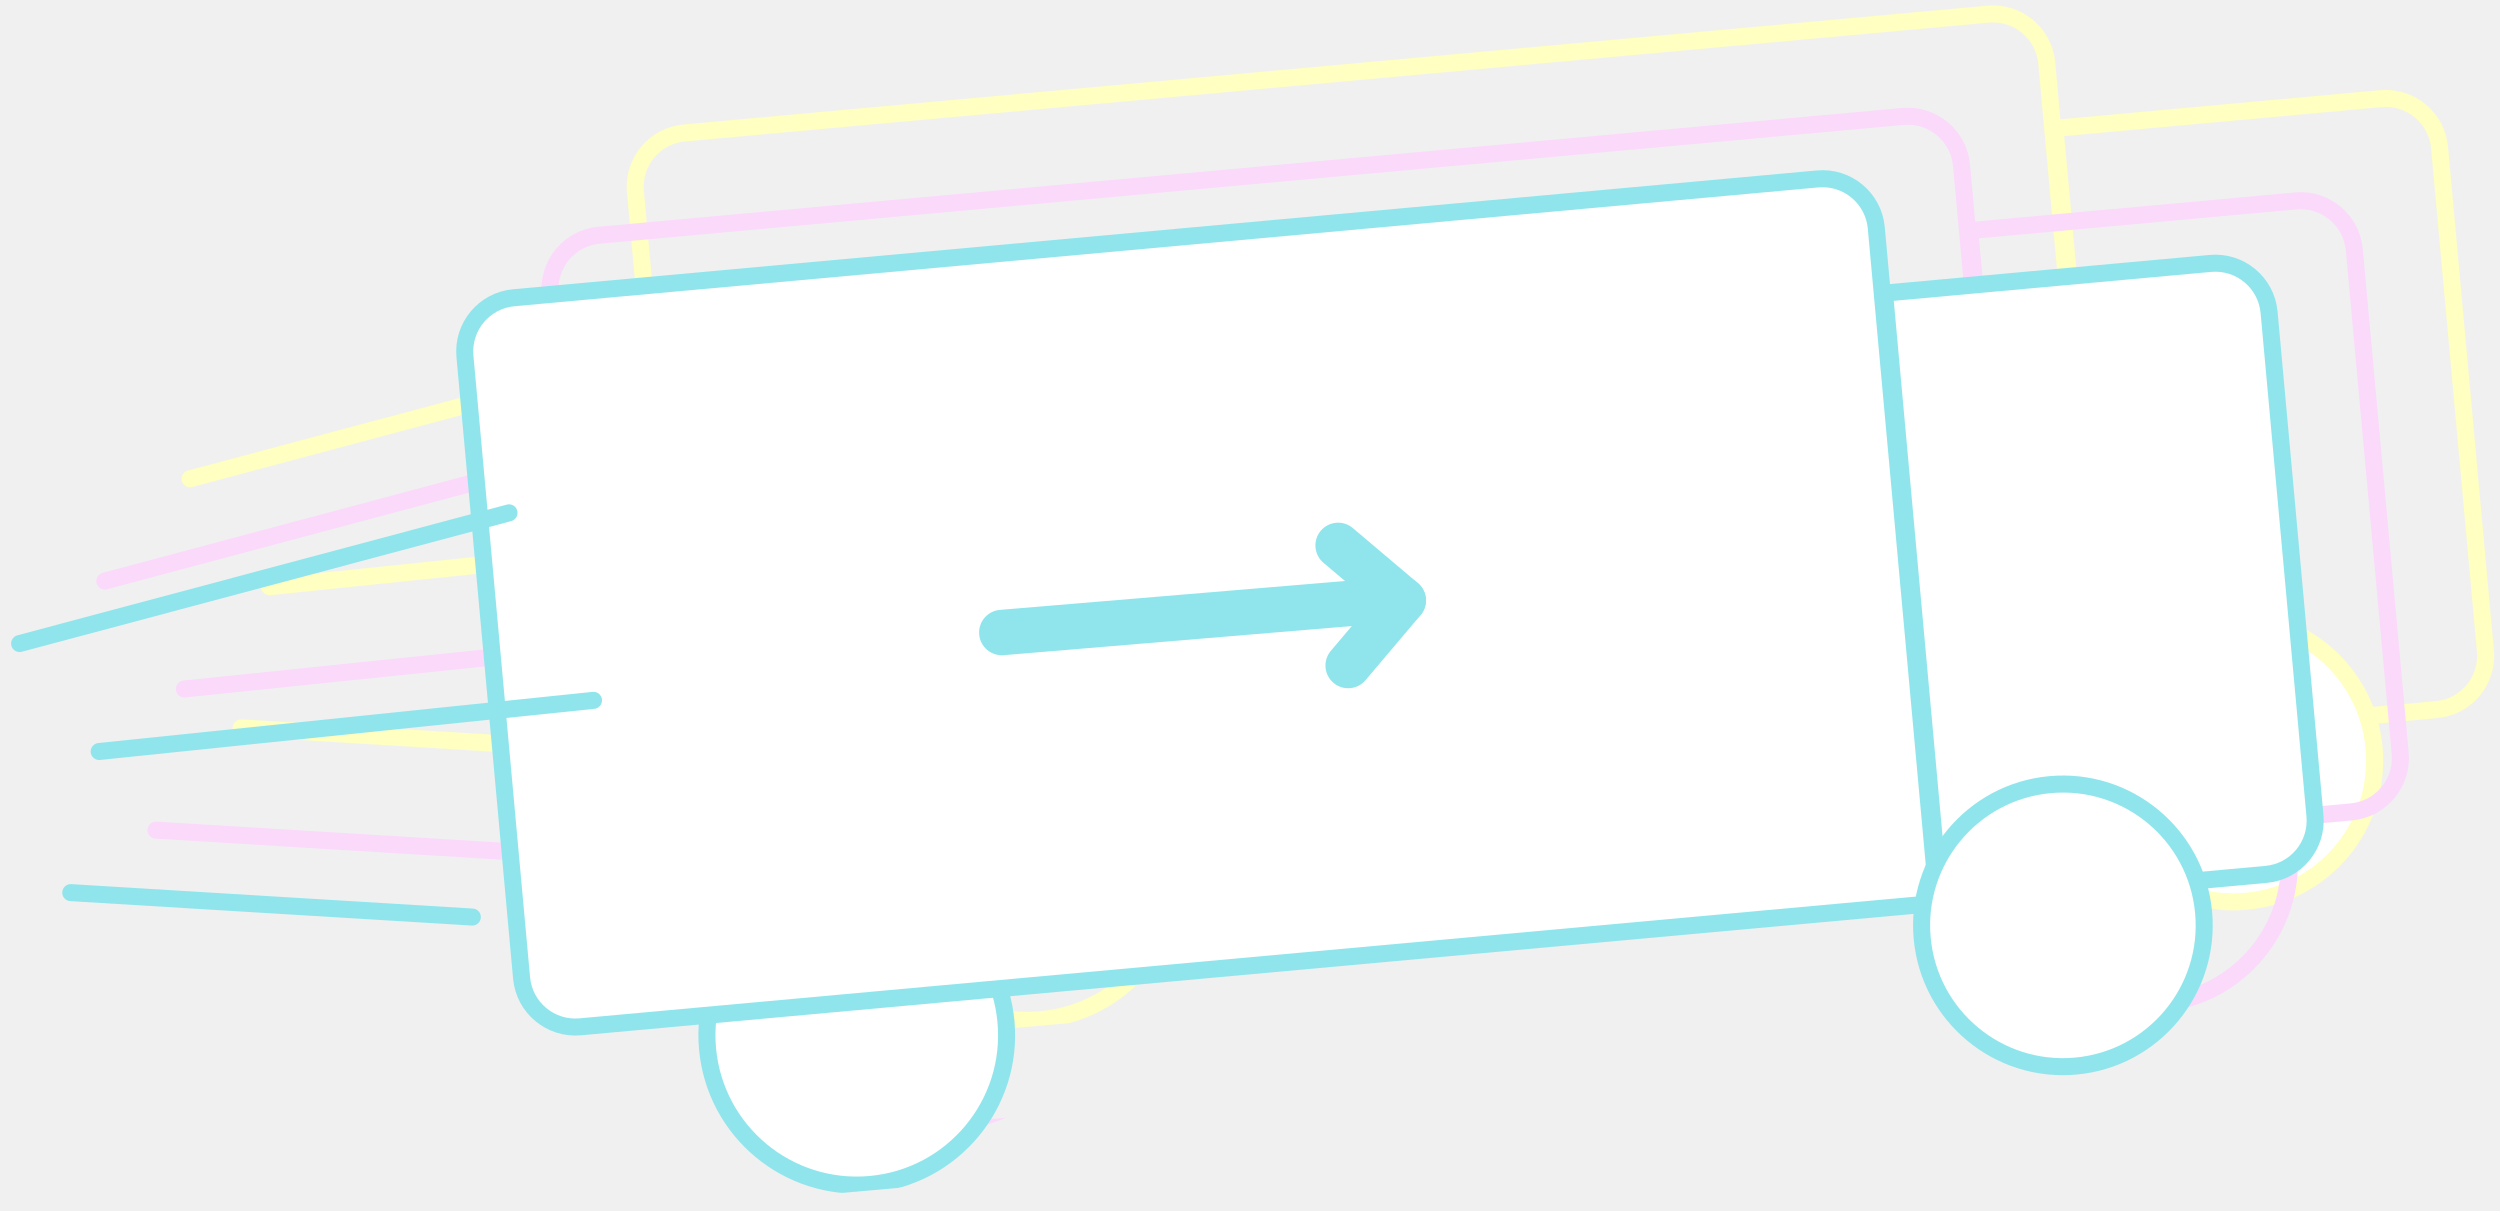
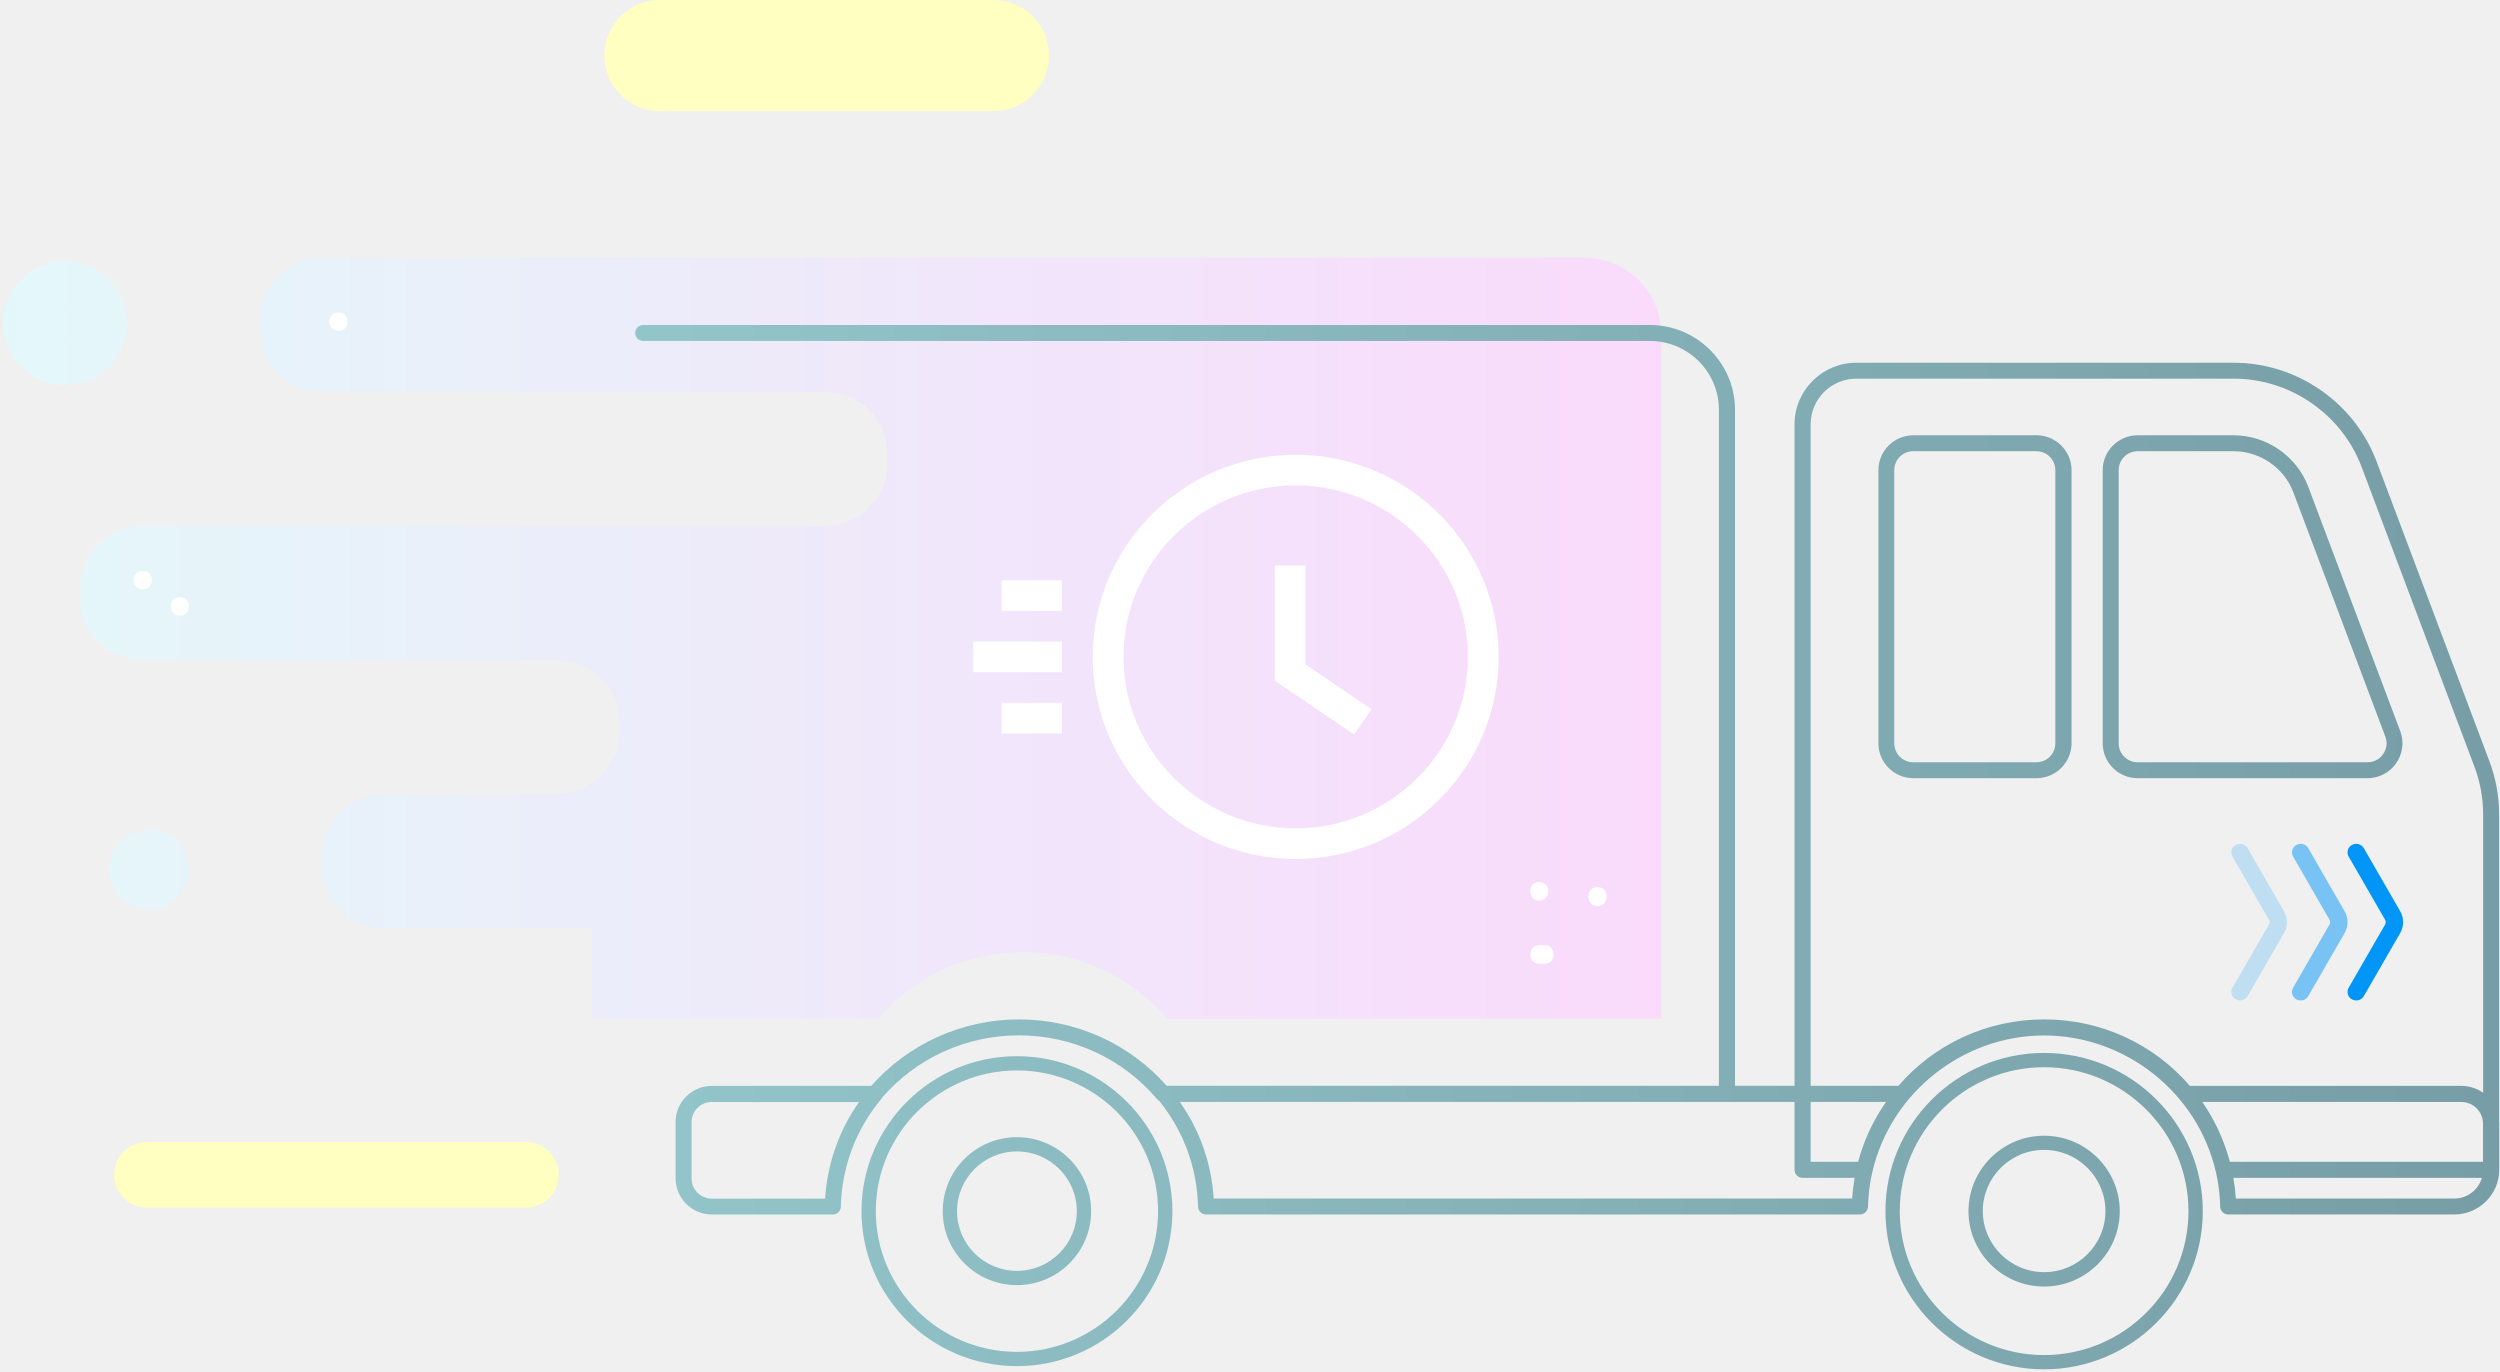
- <svg xmlns="http://www.w3.org/2000/svg" width="440" height="213" viewBox="0 0 440 213" fill="none">
-   <mask id="mask0" mask-type="alpha" maskUnits="userSpaceOnUse" x="150" y="144" width="72" height="40">
-     <rect width="68" height="33" transform="matrix(0.996061 -0.0886665 0.0886652 0.996061 150.455 150.29)" fill="#C4C4C4" />
-   </mask>
-   <g mask="url(#mask0)">
-     <ellipse cx="180.79" cy="153.206" rx="26.37" ry="26.37" transform="rotate(-5.20629 180.79 153.206)" stroke="#FEFFC0" stroke-width="3" />
-   </g>
-   <path d="M429.358 25.961C428.882 20.736 424.26 16.886 419.035 17.362L361.675 22.589L371.473 130.119L428.833 124.892C434.058 124.416 437.908 119.794 437.432 114.569L429.358 25.961Z" stroke="#FEFFC0" stroke-width="3" />
-   <path d="M111.83 33.724C111.354 28.499 115.204 23.877 120.429 23.401L349.902 2.492C355.127 2.016 359.749 5.866 360.225 11.091L371.055 129.95L132.121 151.721C126.896 152.198 122.274 148.348 121.798 143.123L111.83 33.724Z" stroke="#FEFFC0" stroke-width="3" />
-   <circle cx="393.07" cy="133.864" r="24.87" transform="rotate(-5.20631 393.07 133.864)" fill="white" stroke="#FEFFC0" stroke-width="3" />
-   <path d="M33.455 84.262L119.583 61.262" stroke="#FEFFC0" stroke-width="3" stroke-linecap="round" stroke-linejoin="round" />
-   <path d="M42.455 128.103L113.128 132.401" stroke="#FEFFC0" stroke-width="3" stroke-linecap="round" stroke-linejoin="round" />
-   <path d="M47.455 103.262L134.455 94.262" stroke="#FEFFC0" stroke-width="3" stroke-linecap="round" stroke-linejoin="round" />
-   <mask id="mask1" mask-type="alpha" maskUnits="userSpaceOnUse" x="135" y="162" width="72" height="40">
-     <rect x="0.542" y="0.454" width="67" height="32" transform="matrix(0.996061 -0.0886665 0.0886652 0.996061 135.417 168.34)" stroke="#FBD9FB" />
-   </mask>
-   <g mask="url(#mask1)">
-     <ellipse cx="165.79" cy="171.206" rx="26.37" ry="26.37" transform="rotate(-5.20629 165.79 171.206)" stroke="#FBD9FB" stroke-width="3" />
-   </g>
-   <path d="M414.358 43.961C413.882 38.736 409.26 34.886 404.035 35.362L346.675 40.589L356.473 148.119L413.833 142.892C419.058 142.416 422.908 137.794 422.432 132.569L414.358 43.961Z" stroke="#FBD9FB" stroke-width="3" />
-   <path d="M96.83 51.724C96.354 46.499 100.204 41.877 105.429 41.401L334.902 20.492C340.127 20.016 344.749 23.866 345.225 29.091L356.055 147.95L117.121 169.721C111.896 170.198 107.274 166.348 106.798 161.123L96.83 51.724Z" stroke="#FBD9FB" stroke-width="3" />
-   <circle cx="378.07" cy="151.864" r="24.87" transform="rotate(-5.20631 378.07 151.864)" stroke="#FBD9FB" stroke-width="3" />
-   <path d="M18.455 102.262L104.583 79.262" stroke="#FBD9FB" stroke-width="3" stroke-linecap="round" stroke-linejoin="round" />
-   <path d="M27.455 146.103L98.128 150.401" stroke="#FBD9FB" stroke-width="3" stroke-linecap="round" stroke-linejoin="round" />
-   <path d="M32.455 121.262L119.455 112.262" stroke="#FBD9FB" stroke-width="3" stroke-linecap="round" stroke-linejoin="round" />
-   <mask id="mask2" mask-type="alpha" maskUnits="userSpaceOnUse" x="120" y="173" width="72" height="40">
-     <rect x="0.542" y="0.454" width="67" height="32" transform="matrix(0.996061 -0.0886665 0.0886652 0.996061 120.417 179.34)" fill="#90E5EC" stroke="#90E5EC" />
-   </mask>
-   <g mask="url(#mask2)">
-     <ellipse cx="150.79" cy="182.206" rx="26.37" ry="26.37" transform="rotate(-5.20629 150.79 182.206)" fill="white" stroke="#90E5EC" stroke-width="3" />
-   </g>
-   <path d="M399.358 54.961C398.882 49.736 394.26 45.886 389.035 46.362L331.675 51.589L341.473 159.119L398.833 153.892C404.058 153.416 407.908 148.794 407.432 143.569L399.358 54.961Z" fill="white" stroke="#90E5EC" stroke-width="3" />
-   <path d="M81.83 62.724C81.354 57.499 85.204 52.877 90.429 52.401L319.902 31.492C325.127 31.016 329.749 34.866 330.225 40.091L341.055 158.95L102.121 180.721C96.896 181.198 92.274 177.348 91.798 172.123L81.83 62.724Z" fill="white" stroke="#90E5EC" stroke-width="3" />
-   <circle cx="363.07" cy="162.864" r="24.87" transform="rotate(-5.20631 363.07 162.864)" fill="white" stroke="#90E5EC" stroke-width="3" />
-   <path d="M3.455 113.262L89.583 90.262" stroke="#90E5EC" stroke-width="3" stroke-linecap="round" stroke-linejoin="round" />
-   <path d="M12.455 157.103L83.128 161.401" stroke="#90E5EC" stroke-width="3" stroke-linecap="round" stroke-linejoin="round" />
-   <path d="M17.455 132.262L104.455 123.262" stroke="#90E5EC" stroke-width="3" stroke-linecap="round" stroke-linejoin="round" />
-   <rect width="70" height="8" rx="4" transform="matrix(0.996518 -0.0833813 0.0833802 0.996518 172.001 107.673)" fill="#90E5EC" />
-   <rect width="23" height="8" rx="4" transform="matrix(-0.7636 -0.645689 0.645682 -0.763607 247.437 111.316)" fill="#90E5EC" />
-   <rect width="23" height="8" rx="4" transform="matrix(0.645681 -0.763608 0.7636 0.64569 231.643 117.605)" fill="#90E5EC" />
+ <svg xmlns="http://www.w3.org/2000/svg" width="667" height="366" viewBox="0 0 667 366" fill="none">
+   <path fill-rule="evenodd" clip-rule="evenodd" d="M422.635 68.754H218.353H142.822H85.943C76.808 68.754 69.36 76.211 69.36 85.287V87.921C69.36 97.029 76.84 104.455 85.943 104.455H122.292V104.55H220.168C229.303 104.55 236.751 112.007 236.751 121.083V123.717C236.751 132.825 229.271 140.25 220.168 140.25H122.292V140.346H37.976C28.841 140.346 21.393 147.803 21.393 156.879V159.513C21.393 168.62 28.873 176.046 37.976 176.046H122.292V176.141H148.679C157.814 176.141 165.262 183.599 165.262 192.675V195.309C165.262 204.416 157.782 211.842 148.679 211.842H122.292V211.937H102.399C93.264 211.937 85.816 219.395 85.816 228.471V231.104C85.816 240.212 93.296 247.638 102.399 247.638H157.909V271.756H234.427C243.626 260.934 257.408 254.016 272.877 254.016C288.346 254.016 302.16 260.934 311.327 271.756H443.197V89.254C443.197 77.925 433.998 68.754 422.635 68.754ZM17.352 102.741C26.493 102.741 33.903 95.353 33.903 86.239C33.903 77.126 26.493 69.737 17.352 69.737C8.211 69.737 0.801 77.126 0.801 86.239C0.801 95.353 8.211 102.741 17.352 102.741ZM39.822 242.531C45.678 242.531 50.453 237.771 50.453 231.932C50.453 226.061 45.678 221.333 39.822 221.333C33.965 221.333 29.191 226.093 29.191 231.932C29.191 237.771 33.965 242.531 39.822 242.531Z" fill="url(#paint0_linear)" />
+   <path fill-rule="evenodd" clip-rule="evenodd" d="M232.446 289.717C242.418 278.445 256.727 271.977 271.858 271.977C286.995 271.977 301.305 278.407 311.267 289.685H458.602V109.31C458.602 99.186 450.326 90.967 440.172 90.967H171.595C170.418 90.967 169.463 90.015 169.463 88.841C169.463 87.667 170.418 86.715 171.595 86.715H440.204C452.713 86.715 462.899 96.87 462.899 109.341V289.685H478.783V113.213C478.783 104.137 486.199 96.775 495.27 96.775H595.947C612.721 96.775 627.999 107.279 633.983 122.892L664.094 202.893C665.876 207.526 666.767 212.413 666.767 217.363V298.994C666.789 299.263 666.8 299.534 666.8 299.808V312.121C666.768 318.69 661.389 324.021 654.8 324.021H594.483C593.338 324.021 592.383 323.101 592.351 321.958C592.276 318.842 591.901 315.786 591.236 312.816C591.221 312.772 591.207 312.729 591.195 312.684C591.19 312.668 591.186 312.651 591.182 312.635C591.179 312.622 591.176 312.61 591.173 312.597C586.303 291.525 567.046 276.261 545.37 276.261C523.694 276.261 504.437 291.557 499.567 312.597C499.544 312.698 499.513 312.796 499.476 312.891C498.829 315.827 498.464 318.848 498.39 321.927C498.327 323.101 497.372 324.021 496.226 324.021H321.769C320.623 324.021 319.668 323.101 319.636 321.927C319.387 311.523 315.785 301.788 309.277 293.703C309.049 293.577 308.847 293.409 308.685 293.207C299.518 282.418 286.086 276.23 271.858 276.23C257.831 276.23 244.577 282.245 235.422 292.754C235.345 292.914 235.247 293.066 235.127 293.207C228.315 301.395 224.591 311.327 224.336 321.958C224.305 323.101 223.35 324.021 222.204 324.021H189.897C184.581 324.021 180.253 319.705 180.253 314.406V299.332C180.253 294.032 184.581 289.717 189.897 289.717H232.446ZM662.502 217.363V291.556C660.853 290.397 658.842 289.717 656.678 289.717H584.264C574.792 278.714 560.8 271.977 545.402 271.977C529.97 271.977 515.984 278.693 506.517 289.685H483.08V113.213C483.08 106.485 488.554 101.027 495.302 101.027H595.979C610.97 101.027 624.657 110.42 630.004 124.383L660.115 204.384C661.707 208.541 662.502 212.921 662.502 217.363ZM494.814 314.247C494.498 316.064 494.278 317.906 494.157 319.769H323.806C323.233 310.439 320.146 301.617 314.766 294.001H478.783V312.121C478.783 313.295 479.738 314.247 480.915 314.247H494.814ZM495.754 309.963H483.08V294.001H503.185C502.975 294.306 502.768 294.613 502.564 294.924C499.457 299.561 497.171 304.625 495.754 309.963ZM662.17 314.247H595.863C596.18 316.063 596.4 317.906 596.521 319.769H654.8C658.294 319.769 661.245 317.435 662.17 314.247ZM594.928 309.963H662.471V299.808C662.471 296.603 659.861 294.001 656.646 294.001H587.573C590.855 298.753 593.371 304.125 594.928 309.963ZM545.371 365.338C522.008 365.338 503.038 346.393 503.038 323.132C503.038 299.871 522.04 280.926 545.371 280.926C568.702 280.926 587.704 299.871 587.704 323.132C587.704 346.393 568.702 365.338 545.371 365.338ZM545.371 284.734C524.141 284.734 506.858 301.966 506.858 323.132C506.858 344.299 524.141 361.53 545.371 361.53C566.601 361.53 583.885 344.299 583.885 323.132C583.885 301.966 566.601 284.734 545.371 284.734ZM525.19 323.132C525.19 334.207 534.23 343.252 545.37 343.252C556.479 343.252 565.55 334.207 565.55 323.132C565.55 312.057 556.51 303.013 545.37 303.013C534.262 303.013 525.19 312.057 525.19 323.132ZM529.01 323.101C529.01 314.12 536.331 306.789 545.37 306.789C554.378 306.789 561.73 314.12 561.73 323.101C561.73 332.081 554.41 339.412 545.37 339.412C536.362 339.412 529.01 332.081 529.01 323.101ZM510.485 207.621H543.333C548.457 207.621 552.659 203.464 552.691 198.323V125.431C552.691 120.322 548.489 116.133 543.333 116.133H510.485C505.36 116.133 501.159 120.29 501.159 125.431V198.323C501.159 203.433 505.329 207.621 510.485 207.621ZM505.392 125.431C505.392 122.638 507.652 120.385 510.453 120.385H543.301C546.102 120.385 548.362 122.638 548.362 125.431V198.323C548.362 201.116 546.102 203.369 543.301 203.369H510.453C507.652 203.369 505.392 201.116 505.392 198.323V125.431ZM631.661 207.621H570.326C565.17 207.621 561 203.433 561 198.323V125.431C561 120.29 565.201 116.133 570.326 116.133H595.917C604.67 116.133 612.691 121.623 615.81 129.778L640.383 195.055C641.465 197.911 641.051 201.116 639.3 203.623C637.582 206.13 634.717 207.621 631.661 207.621ZM570.326 120.385C567.525 120.385 565.265 122.638 565.265 125.431V198.323C565.265 201.116 567.525 203.369 570.326 203.369H631.661C633.348 203.369 634.876 202.576 635.831 201.179C636.786 199.783 637.009 198.101 636.404 196.515L611.832 131.27C609.349 124.764 602.951 120.385 595.949 120.385H570.326ZM229.845 323.135C229.845 345.92 248.434 364.484 271.319 364.484C294.204 364.484 312.793 345.92 312.793 323.135C312.793 300.35 294.172 281.786 271.319 281.786C248.434 281.786 229.845 300.35 229.845 323.135ZM233.665 323.135C233.665 302.445 250.566 285.594 271.319 285.594C292.104 285.594 308.973 302.445 308.973 323.135C308.973 343.826 292.072 360.676 271.319 360.676C250.566 360.676 233.665 343.826 233.665 323.135ZM271.317 342.871C260.4 342.871 251.519 334.017 251.519 323.132C251.519 312.248 260.4 303.394 271.317 303.394C282.235 303.394 291.115 312.248 291.115 323.132C291.115 334.017 282.235 342.871 271.317 342.871ZM271.317 307.202C262.5 307.202 255.339 314.342 255.339 323.132C255.339 331.923 262.5 339.063 271.317 339.063C280.134 339.063 287.295 331.923 287.295 323.132C287.295 314.342 280.134 307.202 271.317 307.202ZM189.897 294.001C186.937 294.001 184.518 296.412 184.518 299.364V314.437C184.518 317.388 186.937 319.8 189.897 319.8H220.135C220.74 310.471 223.827 301.648 229.175 294.032H189.897V294.001Z" fill="url(#paint1_linear)" />
+   <path d="M38.073 157.259C41.288 157.259 41.288 152.309 38.073 152.309C34.89 152.277 34.89 157.259 38.073 157.259Z" fill="white" />
+   <path d="M47.974 164.269C51.188 164.269 51.188 159.319 47.974 159.319C44.759 159.319 44.759 164.269 47.974 164.269Z" fill="white" />
+   <path d="M412.101 252.175C411.623 252.175 411.146 252.175 410.7 252.175C407.485 252.175 407.485 257.125 410.7 257.125C411.178 257.125 411.655 257.125 412.101 257.125C415.284 257.157 415.315 252.175 412.101 252.175Z" fill="white" />
+   <path d="M426.204 241.671C429.419 241.671 429.419 236.721 426.204 236.721C423.021 236.721 422.989 241.671 426.204 241.671Z" fill="white" />
+   <path d="M426.204 241.671C429.419 241.671 429.419 236.721 426.204 236.721C423.021 236.721 422.989 241.671 426.204 241.671Z" fill="white" />
+   <path d="M410.668 240.275C413.883 240.275 413.883 235.324 410.668 235.324C407.486 235.292 407.486 240.275 410.668 240.275Z" fill="white" />
+   <path d="M90.306 88.302C93.52 88.302 93.52 83.351 90.306 83.351C87.091 83.319 87.091 88.302 90.306 88.302Z" fill="white" />
+   <path d="M283.322 154.803H267.221V162.984H283.322V154.803Z" fill="white" />
+   <path d="M283.322 187.525H267.221V195.706H283.322V187.525Z" fill="white" />
+   <path d="M283.323 171.164H259.639V179.345H283.323V171.164Z" fill="white" />
+   <path d="M345.69 121.33C315.83 121.33 291.537 145.521 291.537 175.255C291.537 204.989 315.83 229.179 345.69 229.179C375.55 229.179 399.842 204.989 399.842 175.255C399.842 145.521 375.55 121.33 345.69 121.33ZM345.69 220.999C320.36 220.999 299.753 200.478 299.753 175.255C299.753 150.031 320.36 129.511 345.69 129.511C371.02 129.511 391.627 150.031 391.627 175.255C391.627 200.478 371.02 220.999 345.69 220.999Z" fill="white" />
+   <path d="M348.342 177.287V150.865H340.127V181.612L361.297 195.977L365.923 189.217L348.342 177.287Z" fill="white" />
+   <rect x="161.227" width="118.634" height="29.659" rx="14.829" fill="#FEFFC0" />
+   <rect x="30.459" y="304.673" width="118.634" height="17.526" rx="8.763" fill="#FEFFC0" />
+   <path fill-rule="evenodd" clip-rule="evenodd" d="M628.18 226.598C628.652 226.351 629.245 226.515 629.505 226.965L639.203 243.788C640.008 245.184 640.008 246.877 639.203 248.273L629.505 265.096C629.245 265.546 628.652 265.711 628.18 265.463C627.707 265.215 627.535 264.649 627.795 264.199L637.493 247.376C637.976 246.538 637.976 245.523 637.493 244.685L627.795 227.862C627.535 227.412 627.707 226.846 628.18 226.598Z" fill="#0095F6" />
+   <path fill-rule="evenodd" clip-rule="evenodd" d="M627.549 225.405C628.635 224.835 630.033 225.189 630.669 226.292L640.367 243.114C641.412 244.928 641.412 247.133 640.367 248.947L630.669 265.769C630.033 266.872 628.635 267.226 627.549 266.657L627.549 266.657C626.43 266.069 625.964 264.668 626.623 263.525L636.321 246.703C636.564 246.282 636.564 245.779 636.321 245.358L626.623 228.536C625.964 227.393 626.43 225.992 627.549 225.405Z" fill="#0095F6" />
+   <path opacity="0.5" fill-rule="evenodd" clip-rule="evenodd" d="M612.723 225.405C613.809 224.835 615.206 225.189 615.843 226.292L625.541 243.114C626.586 244.928 626.586 247.133 625.541 248.947L615.843 265.769C615.206 266.872 613.809 267.226 612.723 266.657L612.723 266.657C611.603 266.069 611.138 264.668 611.797 263.525L621.495 246.703C621.738 246.282 621.738 245.779 621.495 245.358L611.797 228.536C611.138 227.393 611.603 225.992 612.723 225.405Z" fill="#0095F6" />
+   <path opacity="0.2" fill-rule="evenodd" clip-rule="evenodd" d="M596.547 225.405C597.633 224.835 599.031 225.189 599.667 226.292L609.365 243.114C610.411 244.928 610.411 247.133 609.365 248.947L599.667 265.769C599.031 266.872 597.633 267.226 596.547 266.657L596.547 266.657C595.428 266.069 594.962 264.668 595.621 263.525L605.319 246.703C605.562 246.282 605.562 245.779 605.319 245.358L595.621 228.536C594.962 227.393 595.428 225.992 596.547 225.405Z" fill="#0095F6" />
+   <defs>
+     <linearGradient id="paint0_linear" x1="-5.266" y1="232.55" x2="464.55" y2="232.55" gradientUnits="userSpaceOnUse">
+       <stop stop-color="#E3F8FA" />
+       <stop offset="1" stop-color="#FBD9FB" />
+     </linearGradient>
+     <linearGradient id="paint1_linear" x1="666.768" y1="250.749" x2="157.854" y2="250.749" gradientUnits="userSpaceOnUse">
+       <stop stop-color="#779DA6" />
+       <stop offset="1" stop-color="#93C6CB" />
+     </linearGradient>
+   </defs>
</svg>
